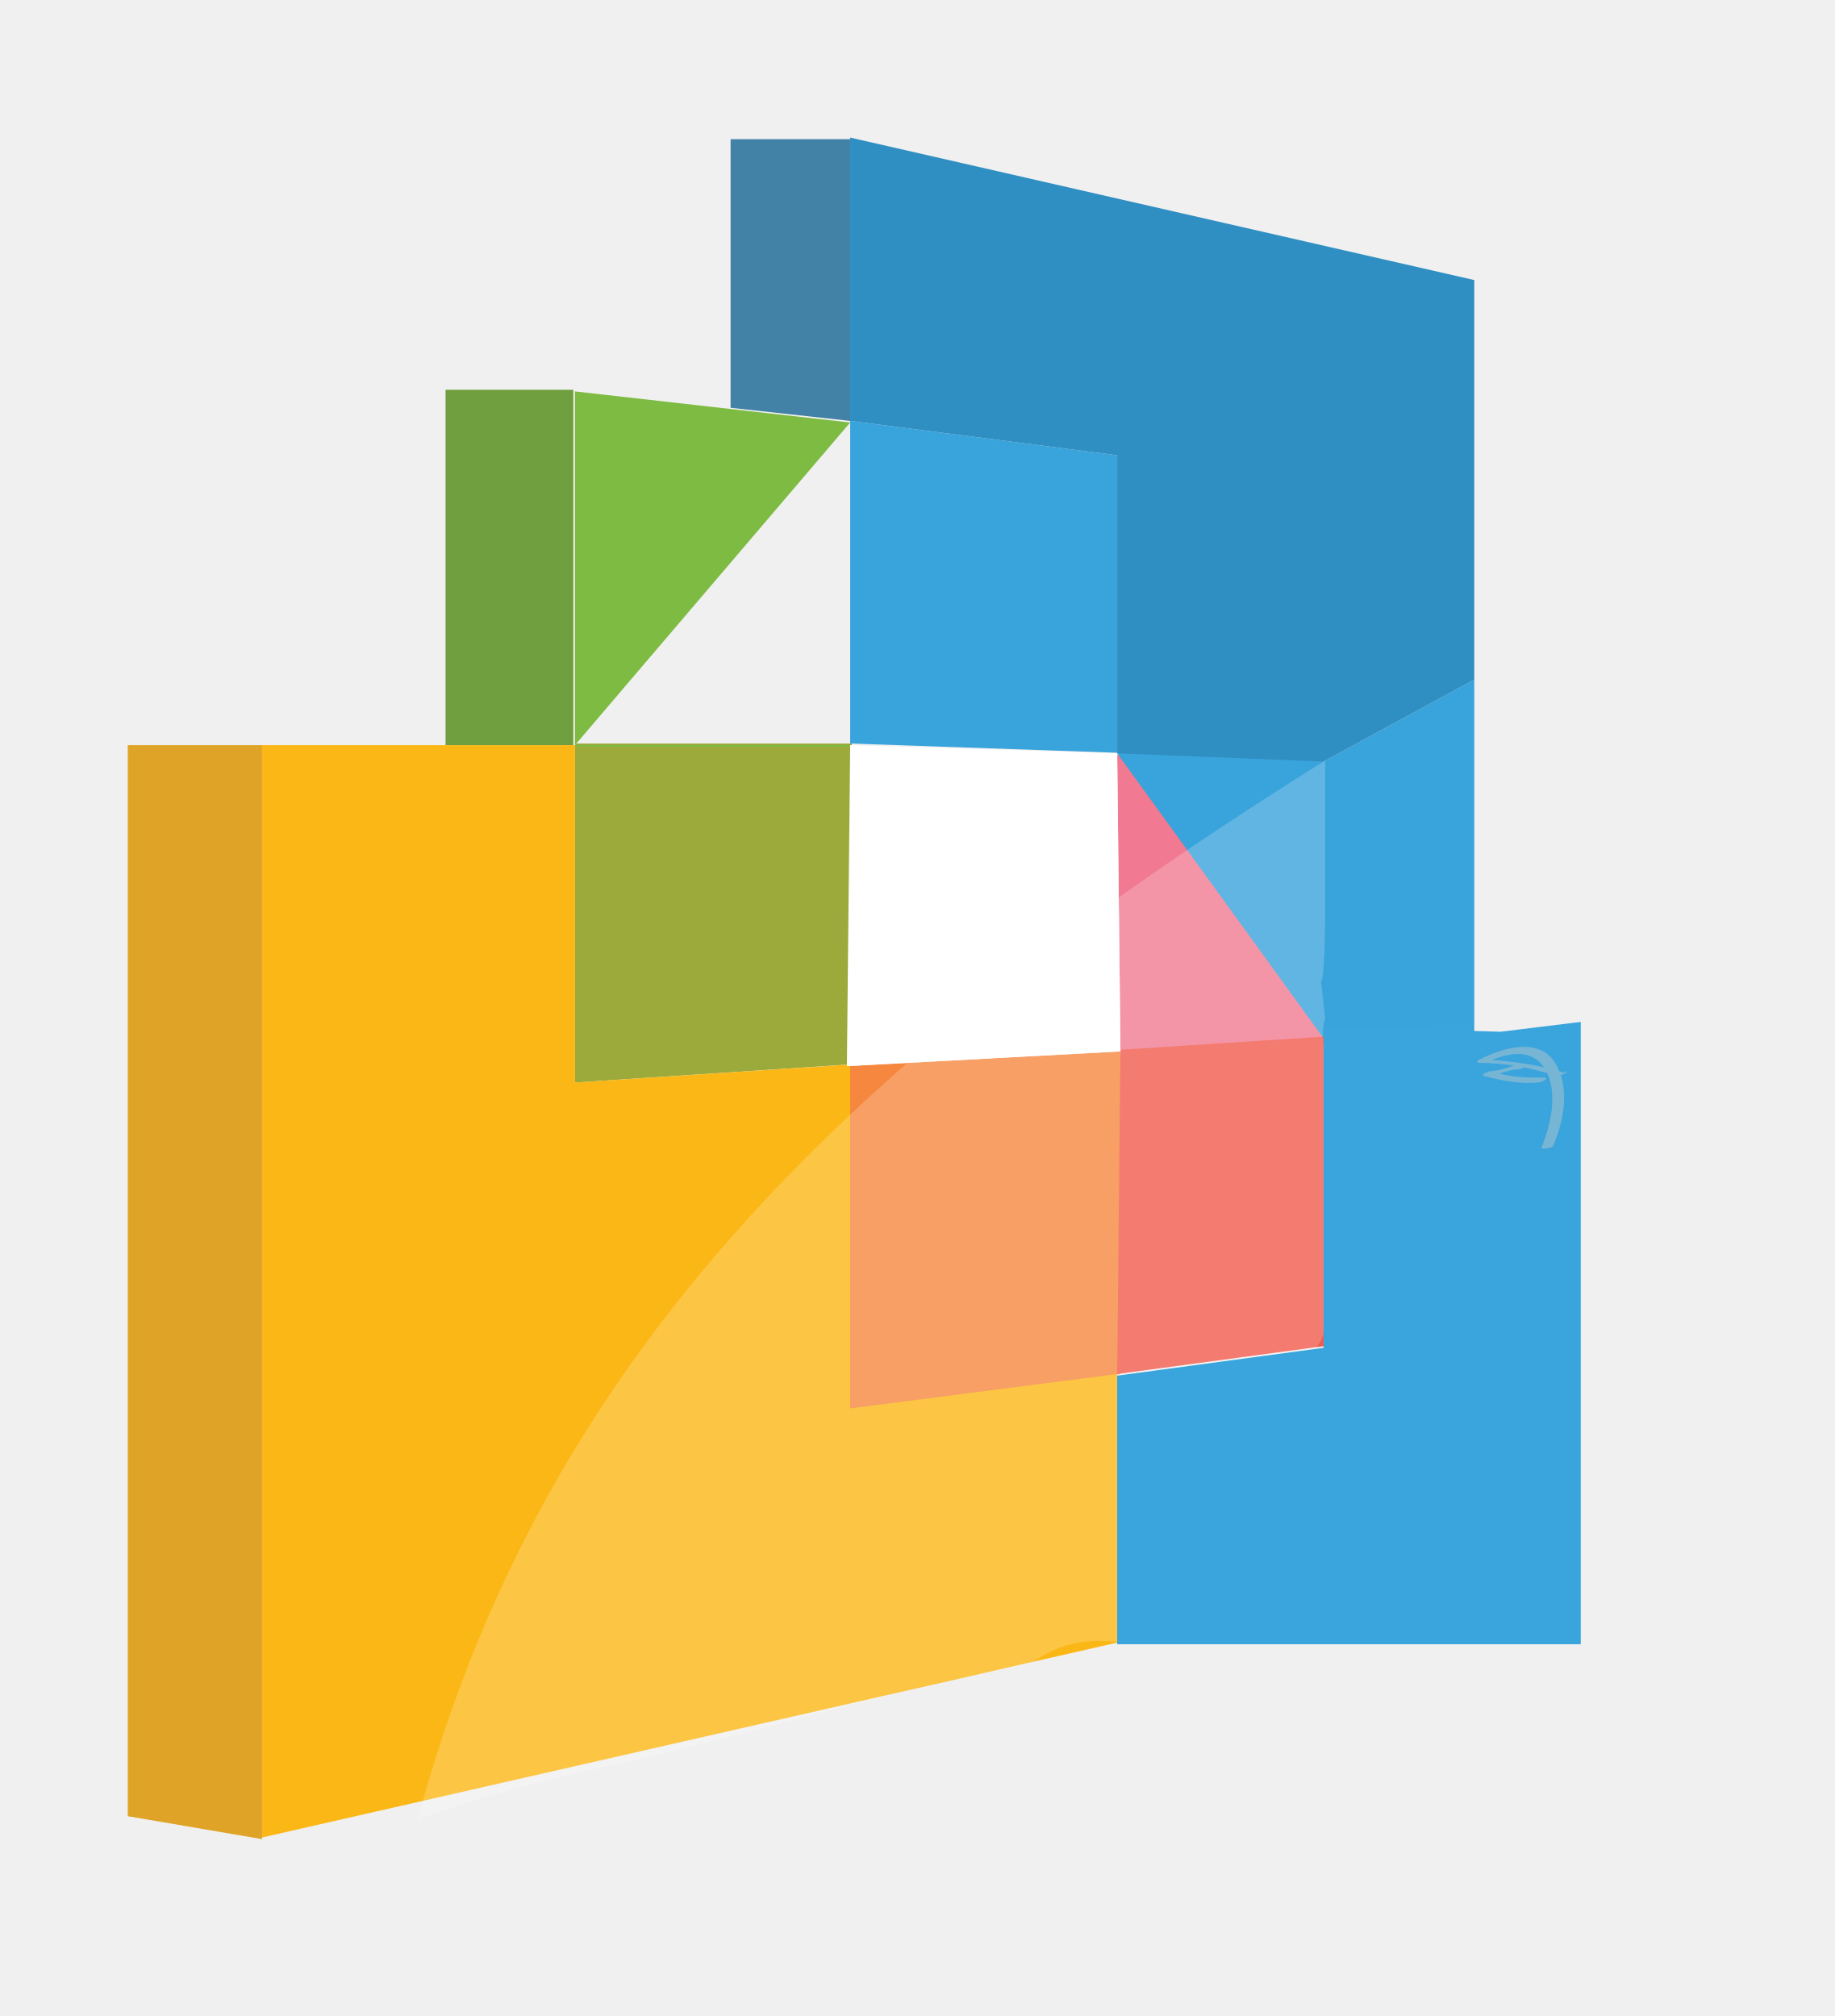
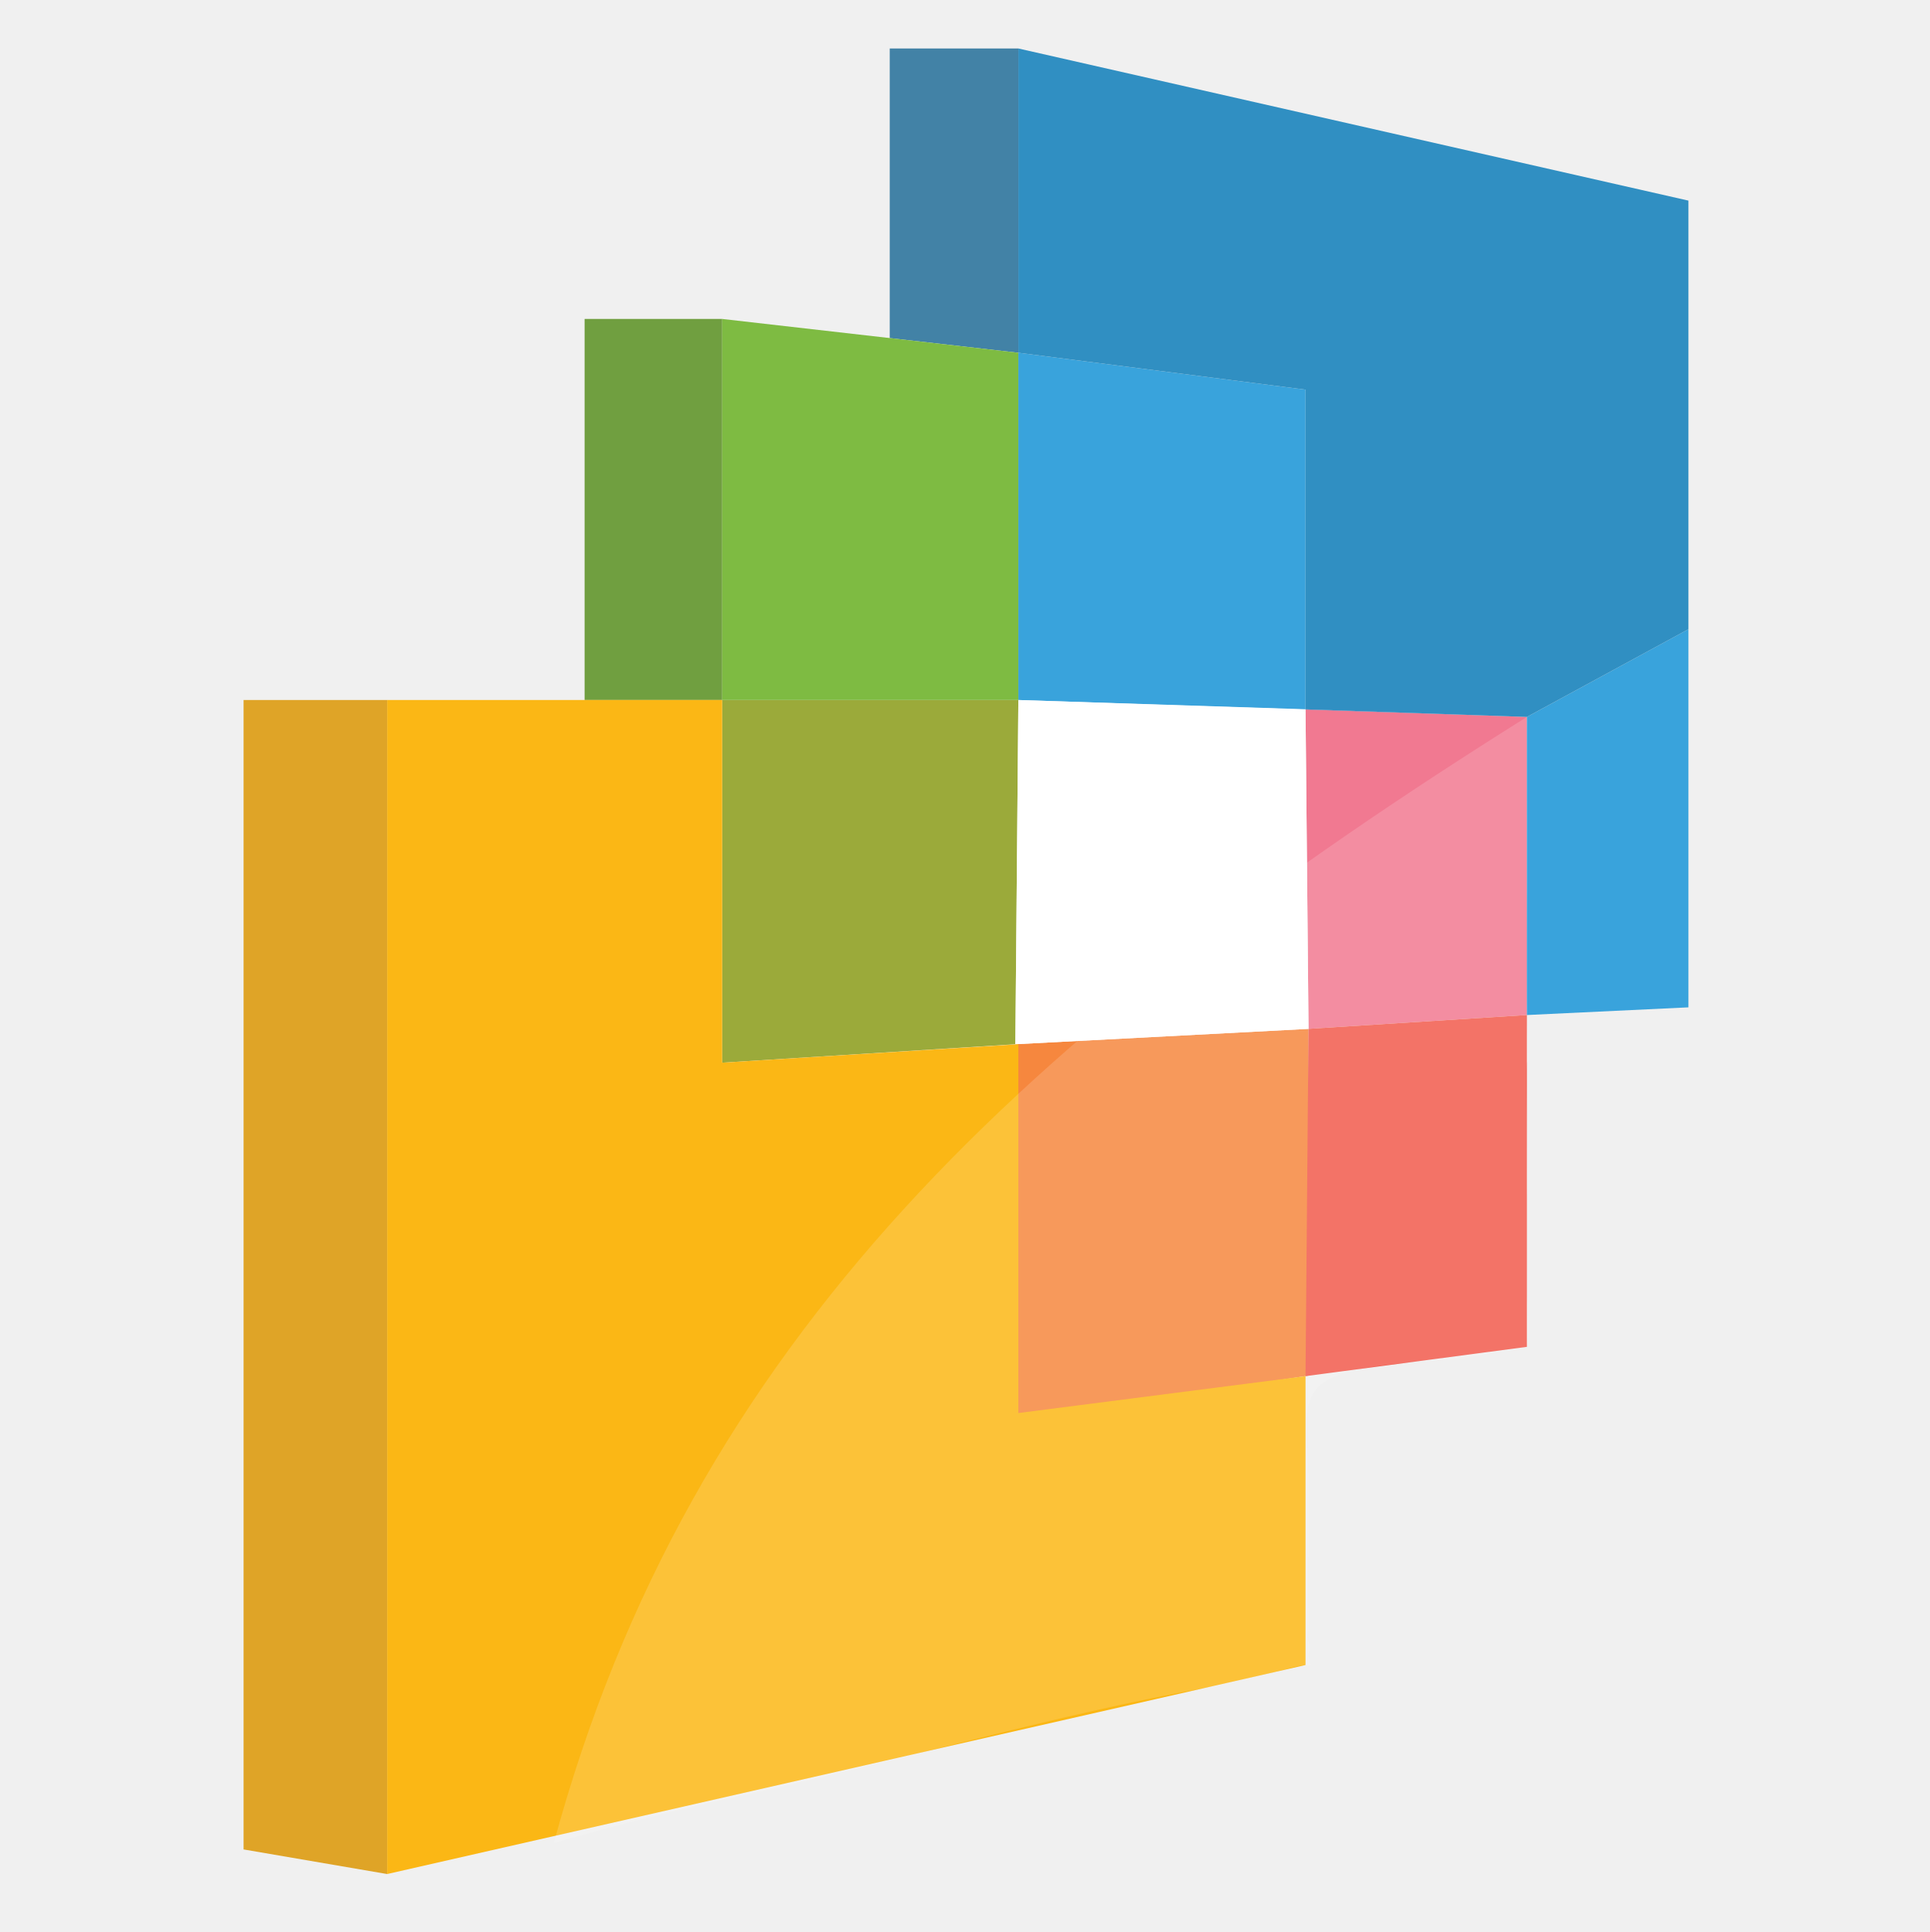
- <svg xmlns="http://www.w3.org/2000/svg" version="1.1" height="45" viewBox="0 0 112 123.1">
+ <svg xmlns="http://www.w3.org/2000/svg" width="299.667" height="300" version="1.1" viewBox="0 0 299.667 300">
  <defs>
    <style>
      .cls-1 {
        fill: #f17991;
      }

      .cls-2 {
-         fill: #77b5d5;
+         fill: #4282a6;
      }

      .cls-3 {
+         opacity: .15;
+       }
+ 
+       .cls-3, .cls-4 {
+         fill: #fff;
+       }
+ 
+       .cls-5 {
        fill: #9baa3a;
      }

-       .cls-4 {
+       .cls-6 {
        fill: #f6873e;
      }

-       .cls-5 {
+       .cls-7 {
        fill: #fbb715;
-       }
- 
-       .cls-6, .cls-7 {
-         fill: #fff;
      }

      .cls-8 {
        fill: #308fc2;
      }

      .cls-9 {
        fill: #dfa427;
      }

      .cls-10 {
-         fill: #39a3dc;
+         fill: #f15a4c;
      }

      .cls-11 {
-         fill: #4282a6;
+         fill: #709f40;
      }

      .cls-12 {
-         fill: #f15a4c;
+         fill: #7ebb42;
      }

      .cls-13 {
-         fill: #709f40;
-       }
- 
-       .cls-14 {
-         fill: #7ebb42;
-       }
- 
-       .cls-15 {
-         fill: #3aa4dc;
-       }
- 
-       .cls-7 {
-         isolation: isolate;
-         opacity: .2;
+         fill: #39a3dc;
      }
    </style>
  </defs>
  <g>
    <g id="Layer_1">
-       <g id="Layer_1-2">
-         <path class="cls-2" d="M94.1,65.3c-1.5-.4-3.1-.4-4.6,0-.2,0-.4.3-.2.4,2.5,1.8,5,0,6.6-2.1.1-.2,0-.3-.2-.4-2.9-.4-5.7,0-8.6.8-.4.1-.3.6.1.5,2.7-.7,5.4-1.1,8.2-.8l-.2-.4c-1.3,1.8-3.2,3.4-5.4,1.9l-.2.4c1.4-.4,2.8-.4,4.2,0,.4,0,.7-.4.2-.5h0ZM95.9,64.6c.2,0,.8-.4.3-.4s-.8.4-.3.4" />
-         <path class="cls-4" d="M51.7,65.1l16.7-.9v19.7l-16.5,2.5-.2-21.3Z" />
-         <path class="cls-3" d="M35.1,45.5v20.6l16.7-1.1.2-19.6h-16.8Z" />
-         <path class="cls-1" d="M68.4,64.2l12.4-.8v-16.9l-12.6-.4.2,18.2Z" />
-         <path class="cls-9" d="M7.8,45.5h8.2v66.8l-8.2-1.4V45.5Z" />
-         <path class="cls-13" d="M27.2,23.8h7.8v21.7h-7.8v-21.7Z" />
-         <path class="cls-11" d="M44.6,24.9l7.3.8V8.5h-7.3v16.5Z" />
-         <path class="cls-5" d="M16,45.5h19.1v20.6l16.8-1.1v21l16.3-2.1v16.4l-52.2,11.9" />
-         <path class="cls-14" d="M51.9,45.5h-16.8l16.8-19.7-16.8-1.9v21.7h16.8Z" />
-         <path class="cls-10" d="M80.8,46.5l9.2-5v-24.4l-38.1-8.7,38.1,8.7v45.9l-9.2.4-12.6-17.4v-18.2l-16.3-2.1v19.7l28.9,1Z" />
-         <path class="cls-12" d="M68.2,83.9l12.6-1.7v-18.9l-12.4.8-.2,19.7Z" />
-         <path class="cls-7" d="M80.8,46.5c-28.5,17.8-47.6,36-55.3,64.6,3.6-1.3,7.2-2.3,10.9-3.1,8.9-1.9,17.6-4.8,26.5-6.4,1.2-.9,2.6-1.4,4.1-1.4.5,0,1,0,1.5.1,0,0,.1,0,.2,0,.2-.6.5-1.1.7-1.7,0-2.8-.1-5.6-.1-8.5,0-3.3,1.8-5.4,4.2-6.3,1-.6,2.1-.9,3.3-.9h2.9c1.2-.9,1.3-1.6,1.2-4.1,0-3.2,0,3.2,0,0v-5.2c.1-.2-.1-7.4,0-7.6.2-.4-.4-2.9,0-3.8-1.2-11.2-.1,4.7,0-6.5,0-.2,0-9.1,0-9.3" />
-         <path class="cls-15" d="M68.2,100.4h28.3v-38l-4.9.6-10.8-.3v19.6l-12.6,1.7v16.4Z" />
-         <path class="cls-2" d="M93,65c-.7,0-1.3.4-2,.4,0,0-.7.2-.4.3,1.1.3,2.2.5,3.3.4.2,0,.8-.3.3-.3-1,0-2.1,0-3.1-.4l-.4.3c.7,0,1.3-.4,2-.4.2,0,.8-.4.3-.3h0Z" />
-         <path class="cls-2" d="M95.5,65.5c-1.6-.5-3.2-.7-4.8-.8,0,0,0,.1,0,.2,1.6-.8,3.3-.9,3.9,1,.4,1.4,0,2.9-.5,4.2,0,.1.6,0,.7-.1.7-1.6,1.1-3.8,0-5.3-1.1-1.4-3.3-.6-4.5,0-.1,0-.2.2,0,.2,1.6,0,3.2.3,4.7.8.2,0,.8-.2.6-.3" />
-         <path class="cls-8" d="M80.8,46.5l9.2-5v-24.4l-38.1-8.7v17.3l16.3,2.1v18.2" />
+       <g>
+         <polygon class="cls-6" points="157.701 162.148 203.234 159.763 203.234 213.606 158.168 220.368 157.701 162.148" />
+         <polygon class="cls-5" points="112.169 108.699 112.169 165.012 157.701 162.148 158.168 108.699 112.169 108.699" />
+         <polyline class="cls-1" points="203.234 159.763 237.152 157.614 237.152 111.325 202.769 110.132 203.234 159.763" />
+         <polygon class="cls-9" points="37.831 108.699 60.132 108.699 60.132 291 37.831 287.18 37.831 108.699" />
+         <rect class="cls-11" x="90.799" y="49.526" width="21.371" height="59.173" />
+         <polygon class="cls-2" points="138.188 52.494 158.168 54.776 158.168 7.528 138.188 7.528 138.188 52.494" />
+         <polyline class="cls-7" points="60.132 108.699 112.169 108.699 112.169 165.012 158.168 162.148 158.168 219.415 202.769 213.686 202.769 258.545 60.132 291" />
+         <polyline class="cls-12" points="158.168 108.699 112.169 108.699 158.168 108.699 158.168 54.776 112.169 49.526 112.169 108.699 158.168 108.699" />
+         <polyline class="cls-13" points="237.152 111.325 262.24 97.705 262.24 31.151 158.168 7.528 262.24 31.151 262.24 156.421 237.152 157.614 237.152 132.56 237.152 111.325 202.769 110.132 202.769 69.569 202.769 60.502 158.168 54.776 158.168 108.699" />
+         <polygon class="cls-10" points="202.769 213.686 237.152 209.138 237.152 157.614 203.234 159.763 202.769 213.686" />
+         <path class="cls-3" d="M237.152,111.325c-77.851,48.784-129.963,96.834-151.135,174.854,9.763-2.837,18.91-5.089,29.149-7.334,24.218-5.311,48.713-12.629,73.113-16.945q4.546-1.093,10.1-2.356c1.41-.321,3.855-1.198,5.13-.937,0,0-.457-1.892-.275-1.928.639-1.508-.672-2.018,0-3.5-.152-7.704.025-14.631,0-22.333-.029-9.097-2.122-14.79,4.267-17.161,2.693-1.574,15.296-2.567,18.565-2.567l11.086-1.981c.515-3.625.143-2.503-.002-9.289.059-8.836,0,8.705,0,0v-14.198c.275-.519-.285-20.133,0-20.638.611-1.095-.309,2.595.002-28.156.01-.654-.057-24.915,0-25.53Z" />
      </g>
-       <path id="CENTERsquare" class="cls-6" d="M51.9,45.5l-.2,19.6,16.7-.9-.2-18.2-16.3-.5Z" />
+       <polyline class="cls-8" points="237.152 111.325 262.24 97.705 262.24 31.151 158.168 7.528 158.168 54.776 202.769 60.502 202.769 60.502 202.769 110.132" />
+       <polygon class="cls-4" points="158.168 108.699 157.701 162.148 203.234 159.763 202.769 110.132 158.168 108.699" />
    </g>
  </g>
</svg>
